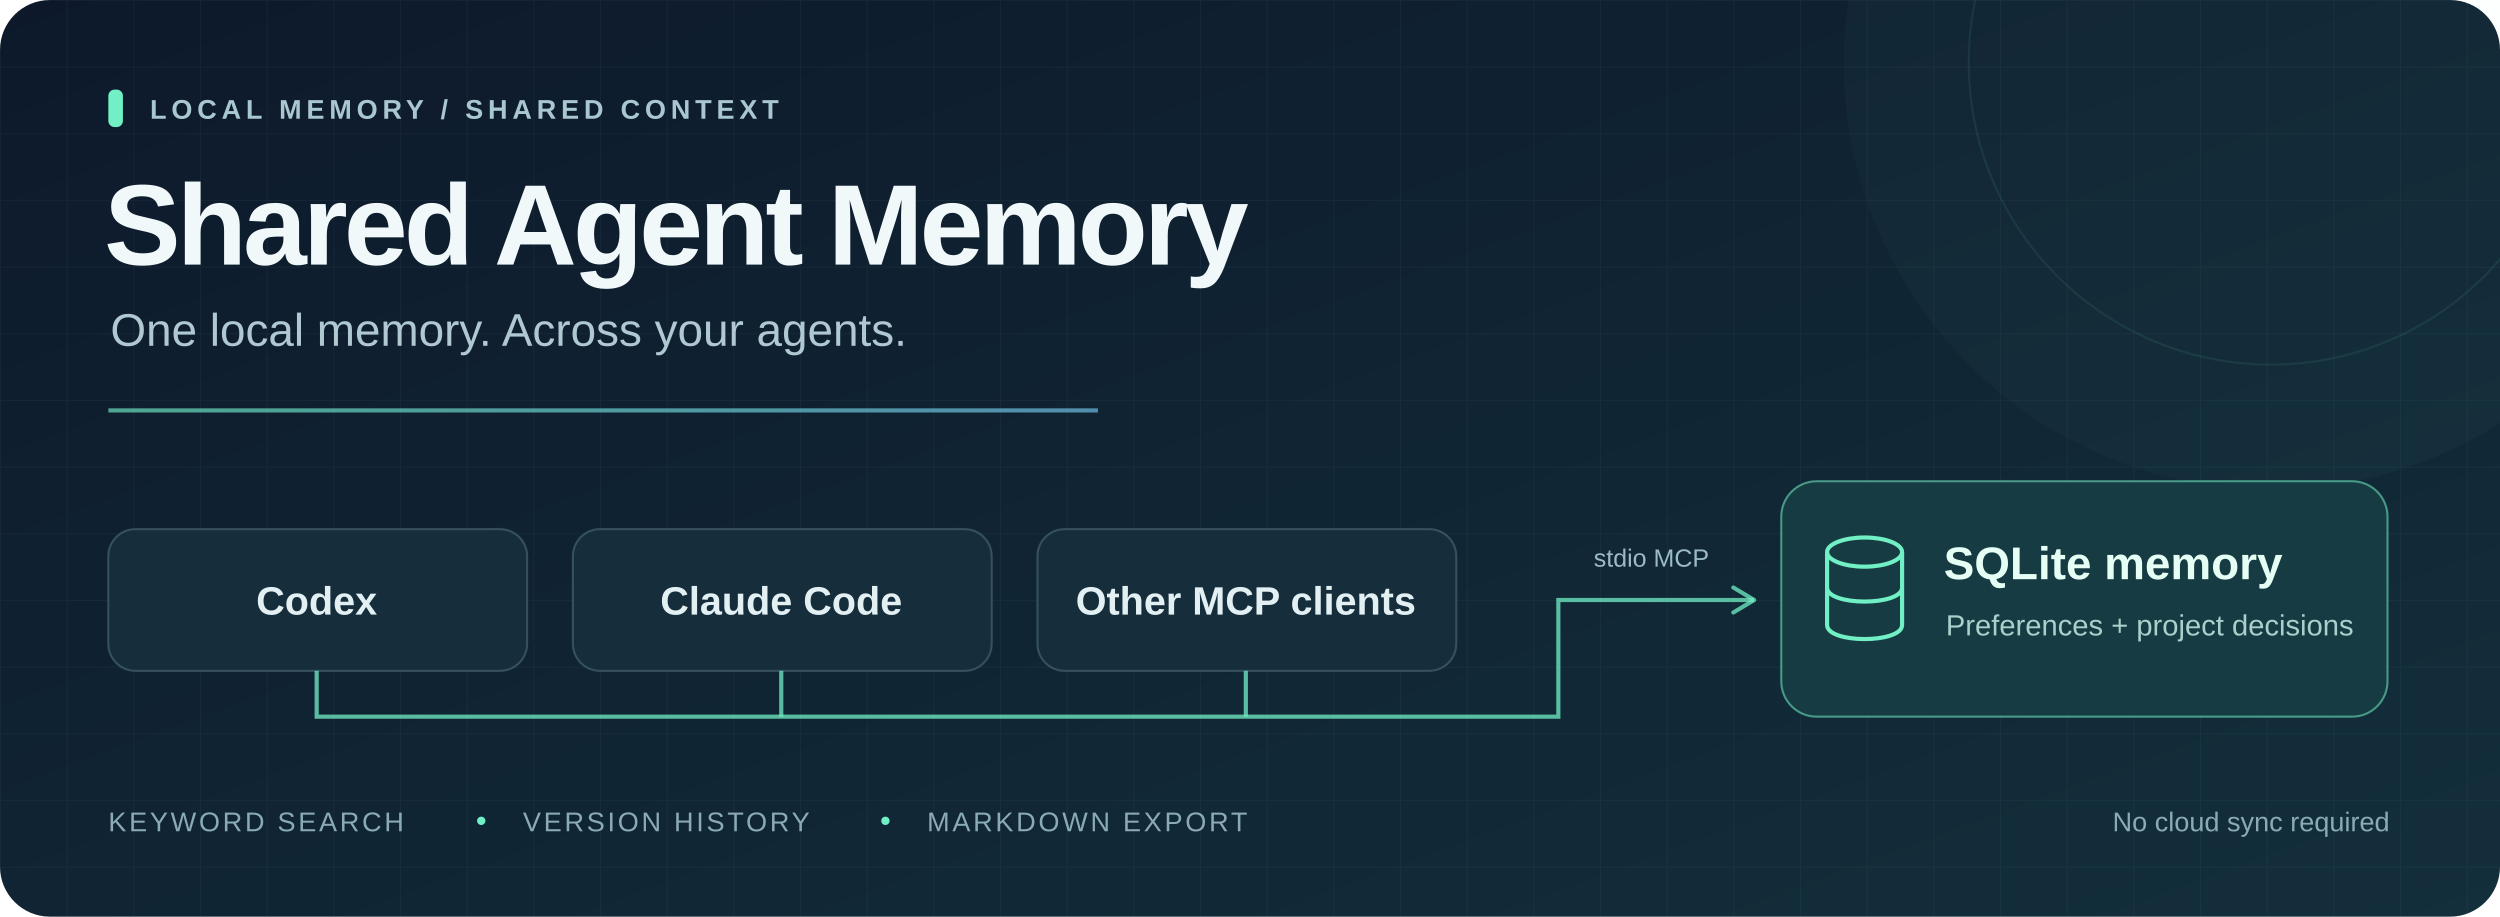
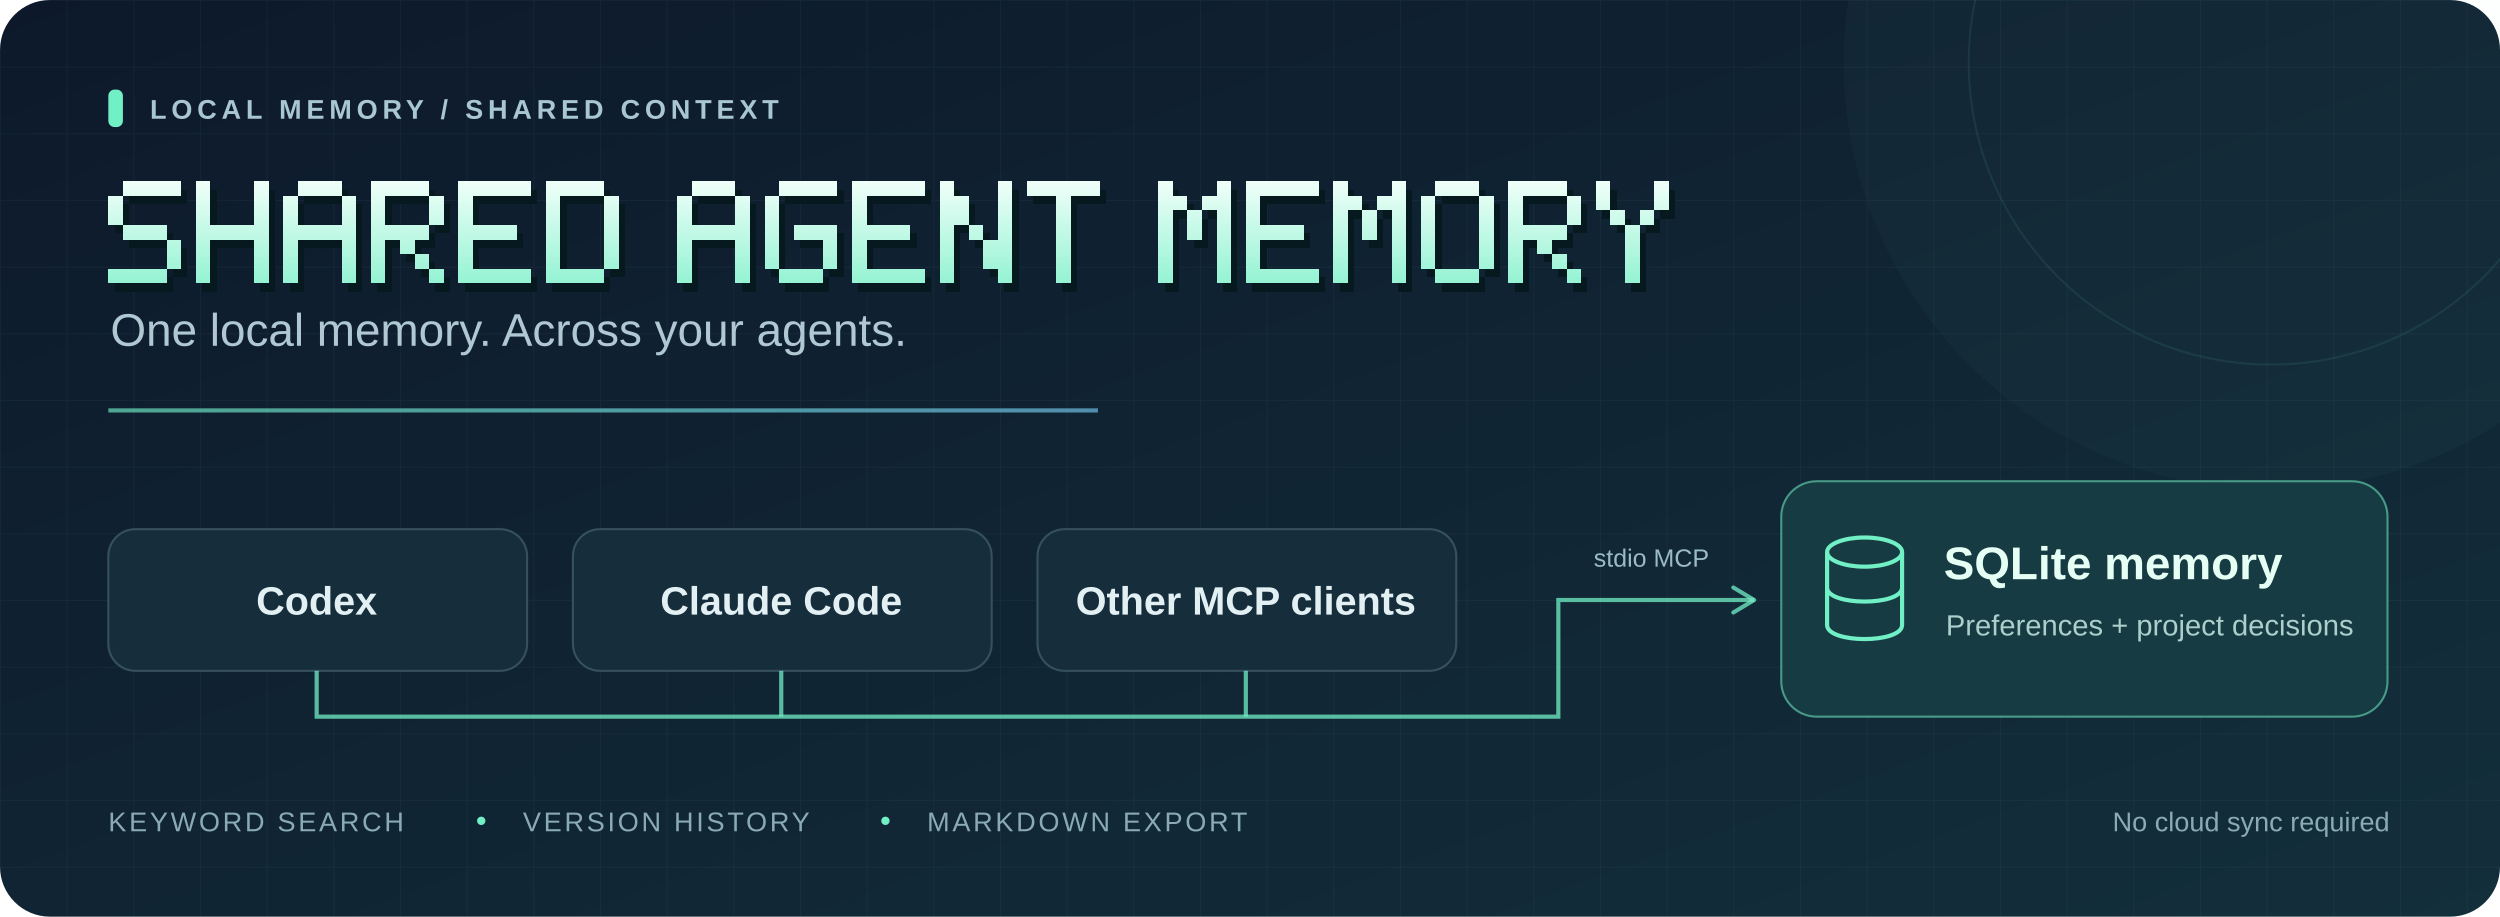
<svg xmlns="http://www.w3.org/2000/svg" width="1200" height="440" viewBox="0 0 1200 440" role="img" aria-labelledby="title description">
  <defs>
+     <linearGradient id="pixel-title" x1="0" y1="87" x2="0" y2="136" gradientUnits="userSpaceOnUse">
+       <stop stop-color="#f0fff9" />
+       <stop offset="1" stop-color="#94f3d3" />
+     </linearGradient>
    <linearGradient id="background" x1="0" y1="0" x2="1" y2="1">
      <stop stop-color="#0d192b" />
      <stop offset="1" stop-color="#132f3b" />
    </linearGradient>
    <linearGradient id="accent" x1="0" y1="0" x2="1" y2="0">
      <stop stop-color="#71efc5" />
      <stop offset="1" stop-color="#73c8ef" />
    </linearGradient>
    <pattern id="grid" width="32" height="32" patternUnits="userSpaceOnUse">
      <path d="M32 0H0V32" fill="none" stroke="#a4d8e3" stroke-opacity=".045" />
    </pattern>
  </defs>
  <rect width="1200" height="440" rx="24" fill="url(#background)" />
  <rect width="1200" height="440" rx="24" fill="url(#grid)" />
  <circle cx="1090" cy="30" r="205" fill="#71efc5" opacity=".025" />
  <circle cx="1090" cy="30" r="145" fill="none" stroke="#71efc5" stroke-opacity=".08" />
  <g font-family="-apple-system, BlinkMacSystemFont, 'Segoe UI', Arial, sans-serif">
    <rect x="52" y="43" width="7" height="18" rx="3" fill="#71efc5" />
    <text x="72" y="57" font-size="13" font-weight="600" letter-spacing="2.3" fill="#a9c7d0">LOCAL MEMORY / SHARED CONTEXT</text>
-     <text x="50" y="127" font-size="55" font-weight="700" letter-spacing="-1.8" fill="#f0f8fa">Shared Agent Memory</text>
+     <g aria-label="Shared Agent Memory" shape-rendering="crispEdges">
+       <path transform="translate(3 4)" fill="#06191f" d="M59 87h28v7h-28zM52 94h7v7h-7zM52 101h7v7h-7zM59 108h21v7h-21zM80 115h7v7h-7zM80 122h7v7h-7zM52 129h28v7h-28zM94 87h7v7h-7zM122 87h7v7h-7zM94 94h7v7h-7zM122 94h7v7h-7zM94 101h7v7h-7zM122 101h7v7h-7zM94 108h35v7h-35zM94 115h7v7h-7zM122 115h7v7h-7zM94 122h7v7h-7zM122 122h7v7h-7zM94 129h7v7h-7zM122 129h7v7h-7zM143 87h21v7h-21zM136 94h7v7h-7zM164 94h7v7h-7zM136 101h7v7h-7zM164 101h7v7h-7zM136 108h35v7h-35zM136 115h7v7h-7zM164 115h7v7h-7zM136 122h7v7h-7zM164 122h7v7h-7zM136 129h7v7h-7zM164 129h7v7h-7zM178 87h28v7h-28zM178 94h7v7h-7zM206 94h7v7h-7zM178 101h7v7h-7zM206 101h7v7h-7zM178 108h28v7h-28zM178 115h7v7h-7zM192 115h7v7h-7zM178 122h7v7h-7zM199 122h7v7h-7zM178 129h7v7h-7zM206 129h7v7h-7zM220 87h35v7h-35zM220 94h7v7h-7zM220 101h7v7h-7zM220 108h28v7h-28zM220 115h7v7h-7zM220 122h7v7h-7zM220 129h35v7h-35zM262 87h28v7h-28zM262 94h7v7h-7zM290 94h7v7h-7zM262 101h7v7h-7zM290 101h7v7h-7zM262 108h7v7h-7zM290 108h7v7h-7zM262 115h7v7h-7zM290 115h7v7h-7zM262 122h7v7h-7zM290 122h7v7h-7zM262 129h28v7h-28zM332 87h21v7h-21zM325 94h7v7h-7zM353 94h7v7h-7zM325 101h7v7h-7zM353 101h7v7h-7zM325 108h35v7h-35zM325 115h7v7h-7zM353 115h7v7h-7zM325 122h7v7h-7zM353 122h7v7h-7zM325 129h7v7h-7zM353 129h7v7h-7zM374 87h28v7h-28zM367 94h7v7h-7zM367 101h7v7h-7zM367 108h7v7h-7zM381 108h21v7h-21zM367 115h7v7h-7zM395 115h7v7h-7zM367 122h7v7h-7zM395 122h7v7h-7zM374 129h21v7h-21zM409 87h35v7h-35zM409 94h7v7h-7zM409 101h7v7h-7zM409 108h28v7h-28zM409 115h7v7h-7zM409 122h7v7h-7zM409 129h35v7h-35zM451 87h7v7h-7zM479 87h7v7h-7zM451 94h14v7h-14zM479 94h7v7h-7zM451 101h14v7h-14zM479 101h7v7h-7zM451 108h7v7h-7zM465 108h7v7h-7zM479 108h7v7h-7zM451 115h7v7h-7zM472 115h14v7h-14zM451 122h7v7h-7zM472 122h14v7h-14zM451 129h7v7h-7zM479 129h7v7h-7zM493 87h35v7h-35zM507 94h7v7h-7zM507 101h7v7h-7zM507 108h7v7h-7zM507 115h7v7h-7zM507 122h7v7h-7zM507 129h7v7h-7zM556 87h7v7h-7zM584 87h7v7h-7zM556 94h14v7h-14zM577 94h14v7h-14zM556 101h7v7h-7zM570 101h7v7h-7zM584 101h7v7h-7zM556 108h7v7h-7zM570 108h7v7h-7zM584 108h7v7h-7zM556 115h7v7h-7zM584 115h7v7h-7zM556 122h7v7h-7zM584 122h7v7h-7zM556 129h7v7h-7zM584 129h7v7h-7zM598 87h35v7h-35zM598 94h7v7h-7zM598 101h7v7h-7zM598 108h28v7h-28zM598 115h7v7h-7zM598 122h7v7h-7zM598 129h35v7h-35zM640 87h7v7h-7zM668 87h7v7h-7zM640 94h14v7h-14zM661 94h14v7h-14zM640 101h7v7h-7zM654 101h7v7h-7zM668 101h7v7h-7zM640 108h7v7h-7zM654 108h7v7h-7zM668 108h7v7h-7zM640 115h7v7h-7zM668 115h7v7h-7zM640 122h7v7h-7zM668 122h7v7h-7zM640 129h7v7h-7zM668 129h7v7h-7zM689 87h21v7h-21zM682 94h7v7h-7zM710 94h7v7h-7zM682 101h7v7h-7zM710 101h7v7h-7zM682 108h7v7h-7zM710 108h7v7h-7zM682 115h7v7h-7zM710 115h7v7h-7zM682 122h7v7h-7zM710 122h7v7h-7zM689 129h21v7h-21zM724 87h28v7h-28zM724 94h7v7h-7zM752 94h7v7h-7zM724 101h7v7h-7zM752 101h7v7h-7zM724 108h28v7h-28zM724 115h7v7h-7zM738 115h7v7h-7zM724 122h7v7h-7zM745 122h7v7h-7zM724 129h7v7h-7zM752 129h7v7h-7zM766 87h7v7h-7zM794 87h7v7h-7zM766 94h7v7h-7zM794 94h7v7h-7zM773 101h7v7h-7zM787 101h7v7h-7zM780 108h7v7h-7zM780 115h7v7h-7zM780 122h7v7h-7zM780 129h7v7h-7z" />
+       <path fill="url(#pixel-title)" d="M59 87h28v7h-28zM52 94h7v7h-7zM52 101h7v7h-7zM59 108h21v7h-21zM80 115h7v7h-7zM80 122h7v7h-7zM52 129h28v7h-28zM94 87h7v7h-7zM122 87h7v7h-7zM94 94h7v7h-7zM122 94h7v7h-7zM94 101h7v7h-7zM122 101h7v7h-7zM94 108h35v7h-35zM94 115h7v7h-7zM122 115h7v7h-7zM94 122h7v7h-7zM122 122h7v7h-7zM94 129h7v7h-7zM122 129h7v7h-7zM143 87h21v7h-21zM136 94h7v7h-7zM164 94h7v7h-7zM136 101h7v7h-7zM164 101h7v7h-7zM136 108h35v7h-35zM136 115h7v7h-7zM164 115h7v7h-7zM136 122h7v7h-7zM164 122h7v7h-7zM136 129h7v7h-7zM164 129h7v7h-7zM178 87h28v7h-28zM178 94h7v7h-7zM206 94h7v7h-7zM178 101h7v7h-7zM206 101h7v7h-7zM178 108h28v7h-28zM178 115h7v7h-7zM192 115h7v7h-7zM178 122h7v7h-7zM199 122h7v7h-7zM178 129h7v7h-7zM206 129h7v7h-7zM220 87h35v7h-35zM220 94h7v7h-7zM220 101h7v7h-7zM220 108h28v7h-28zM220 115h7v7h-7zM220 122h7v7h-7zM220 129h35v7h-35zM262 87h28v7h-28zM262 94h7v7h-7zM290 94h7v7h-7zM262 101h7v7h-7zM290 101h7v7h-7zM262 108h7v7h-7zM290 108h7v7h-7zM262 115h7v7h-7zM290 115h7v7h-7zM262 122h7v7h-7zM290 122h7v7h-7zM262 129h28v7h-28zM332 87h21v7h-21zM325 94h7v7h-7zM353 94h7v7h-7zM325 101h7v7h-7zM353 101h7v7h-7zM325 108h35v7h-35zM325 115h7v7h-7zM353 115h7v7h-7zM325 122h7v7h-7zM353 122h7v7h-7zM325 129h7v7h-7zM353 129h7v7h-7zM374 87h28v7h-28zM367 94h7v7h-7zM367 101h7v7h-7zM367 108h7v7h-7zM381 108h21v7h-21zM367 115h7v7h-7zM395 115h7v7h-7zM367 122h7v7h-7zM395 122h7v7h-7zM374 129h21v7h-21zM409 87h35v7h-35zM409 94h7v7h-7zM409 101h7v7h-7zM409 108h28v7h-28zM409 115h7v7h-7zM409 122h7v7h-7zM409 129h35v7h-35zM451 87h7v7h-7zM479 87h7v7h-7zM451 94h14v7h-14zM479 94h7v7h-7zM451 101h14v7h-14zM479 101h7v7h-7zM451 108h7v7h-7zM465 108h7v7h-7zM479 108h7v7h-7zM451 115h7v7h-7zM472 115h14v7h-14zM451 122h7v7h-7zM472 122h14v7h-14zM451 129h7v7h-7zM479 129h7v7h-7zM493 87h35v7h-35zM507 94h7v7h-7zM507 101h7v7h-7zM507 108h7v7h-7zM507 115h7v7h-7zM507 122h7v7h-7zM507 129h7v7h-7zM556 87h7v7h-7zM584 87h7v7h-7zM556 94h14v7h-14zM577 94h14v7h-14zM556 101h7v7h-7zM570 101h7v7h-7zM584 101h7v7h-7zM556 108h7v7h-7zM570 108h7v7h-7zM584 108h7v7h-7zM556 115h7v7h-7zM584 115h7v7h-7zM556 122h7v7h-7zM584 122h7v7h-7zM556 129h7v7h-7zM584 129h7v7h-7zM598 87h35v7h-35zM598 94h7v7h-7zM598 101h7v7h-7zM598 108h28v7h-28zM598 115h7v7h-7zM598 122h7v7h-7zM598 129h35v7h-35zM640 87h7v7h-7zM668 87h7v7h-7zM640 94h14v7h-14zM661 94h14v7h-14zM640 101h7v7h-7zM654 101h7v7h-7zM668 101h7v7h-7zM640 108h7v7h-7zM654 108h7v7h-7zM668 108h7v7h-7zM640 115h7v7h-7zM668 115h7v7h-7zM640 122h7v7h-7zM668 122h7v7h-7zM640 129h7v7h-7zM668 129h7v7h-7zM689 87h21v7h-21zM682 94h7v7h-7zM710 94h7v7h-7zM682 101h7v7h-7zM710 101h7v7h-7zM682 108h7v7h-7zM710 108h7v7h-7zM682 115h7v7h-7zM710 115h7v7h-7zM682 122h7v7h-7zM710 122h7v7h-7zM689 129h21v7h-21zM724 87h28v7h-28zM724 94h7v7h-7zM752 94h7v7h-7zM724 101h7v7h-7zM752 101h7v7h-7zM724 108h28v7h-28zM724 115h7v7h-7zM738 115h7v7h-7zM724 122h7v7h-7zM745 122h7v7h-7zM724 129h7v7h-7zM752 129h7v7h-7zM766 87h7v7h-7zM794 87h7v7h-7zM766 94h7v7h-7zM794 94h7v7h-7zM773 101h7v7h-7zM787 101h7v7h-7zM780 108h7v7h-7zM780 115h7v7h-7zM780 122h7v7h-7zM780 129h7v7h-7z" />
+     </g>
    <text x="53" y="166" font-size="22" fill="#afc8d2">One local memory. Across your agents.</text>
    <rect x="52" y="196" width="475" height="2" fill="url(#accent)" opacity=".65" />
    <g fill="#162d3b" stroke="#36515e">
      <rect x="52" y="254" width="201" height="68" rx="13" />
      <rect x="275" y="254" width="201" height="68" rx="13" />
      <rect x="498" y="254" width="201" height="68" rx="13" />
    </g>
    <g font-size="19" font-weight="600" fill="#e2eff3" text-anchor="middle">
      <text x="152" y="295">Codex</text>
      <text x="375" y="295">Claude Code</text>
      <text x="598" y="295">Other MCP clients</text>
    </g>
    <g fill="none" stroke="#71efc5" stroke-opacity=".75" stroke-width="2">
      <path d="M152 322v22h596v-56h94" />
      <path d="M375 322v22M598 322v22" />
      <path d="m832 282 10 6-10 6" stroke-linecap="round" stroke-linejoin="round" />
    </g>
    <text x="765" y="272" font-size="12" fill="#9bbbc6">stdio MCP</text>
    <rect x="855" y="231" width="291" height="113" rx="17" fill="#163b42" stroke="#71efc5" stroke-opacity=".55" />
    <g transform="translate(875 257)" fill="none" stroke="#71efc5" stroke-width="2">
      <ellipse cx="20" cy="8" rx="18" ry="7" />
      <path d="M2 8v35c0 9 36 9 36 0V8M2 25c0 9 36 9 36 0" />
    </g>
    <text x="933" y="278" font-size="22" font-weight="650" fill="#e5fff5">SQLite memory</text>
    <text x="934" y="305" font-size="14" fill="#abd0cb">Preferences + project decisions</text>
    <text x="52" y="399" font-size="13" letter-spacing="1.3" fill="#8baab7">KEYWORD SEARCH</text>
    <circle cx="231" cy="394" r="2" fill="#71efc5" />
    <text x="251" y="399" font-size="13" letter-spacing="1.3" fill="#8baab7">VERSION HISTORY</text>
    <circle cx="425" cy="394" r="2" fill="#71efc5" />
    <text x="445" y="399" font-size="13" letter-spacing="1.3" fill="#8baab7">MARKDOWN EXPORT</text>
    <text x="1147" y="399" text-anchor="end" font-size="13" fill="#8baab7">No cloud sync required</text>
  </g>
</svg>
